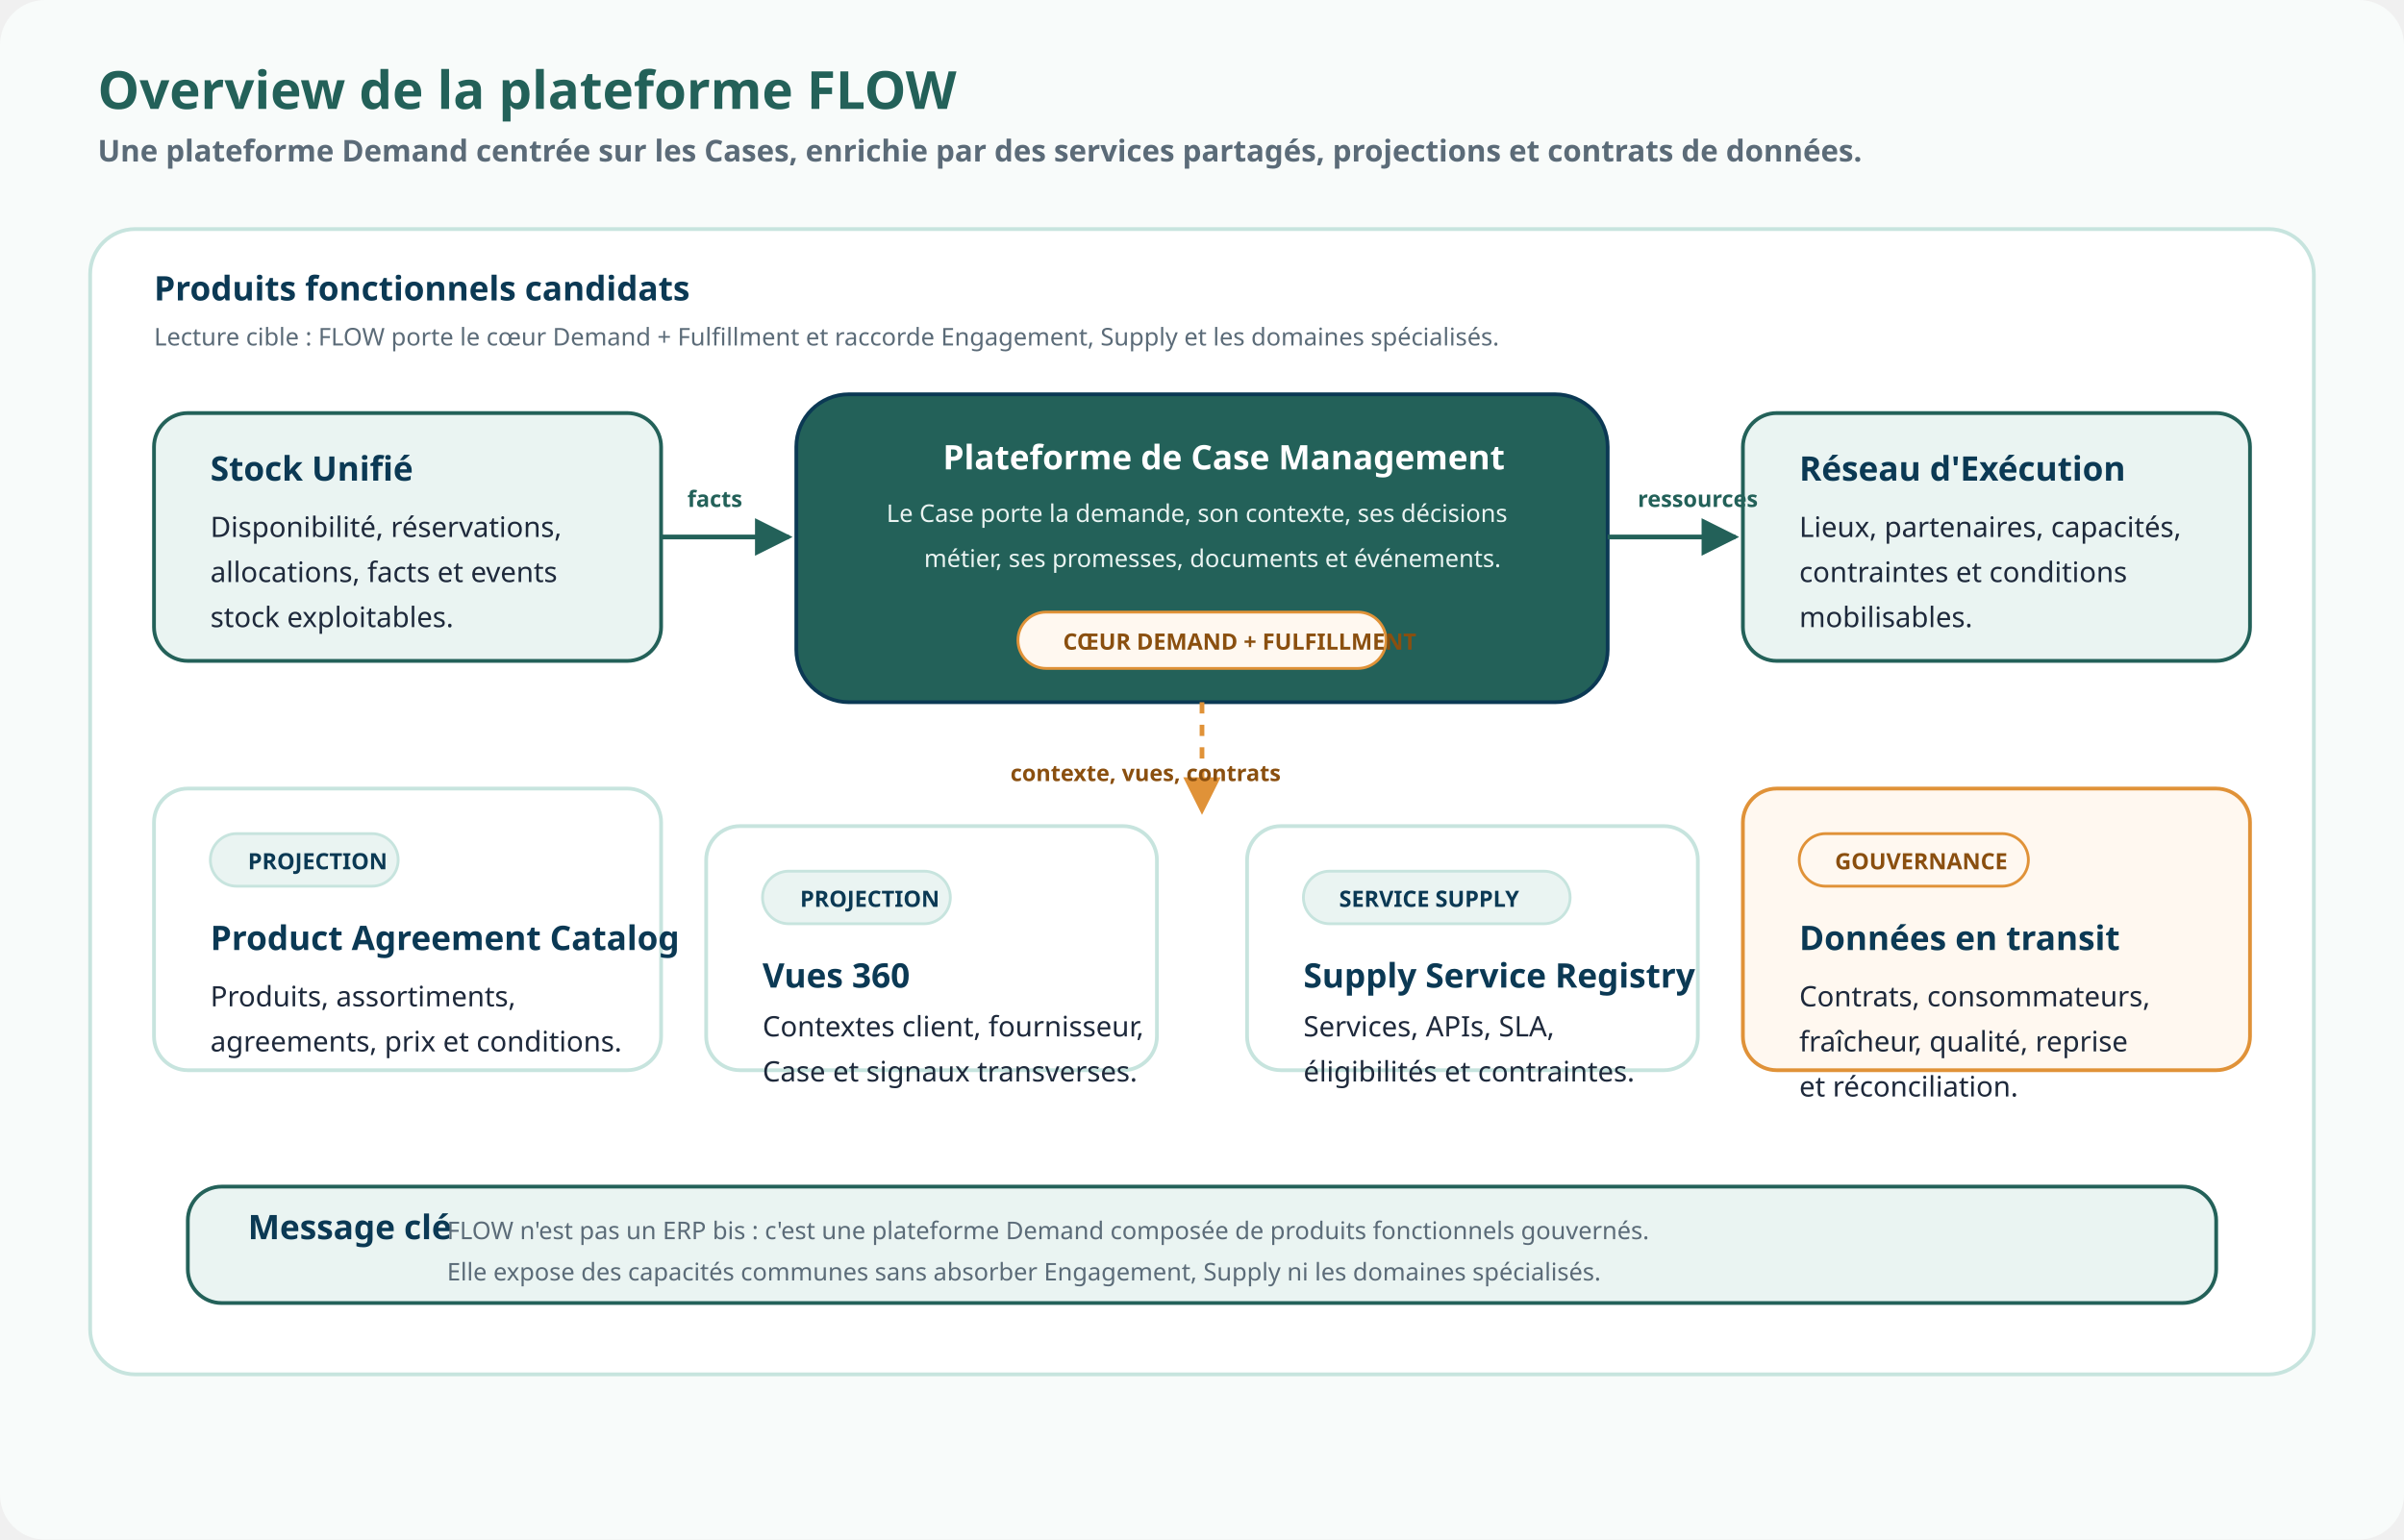
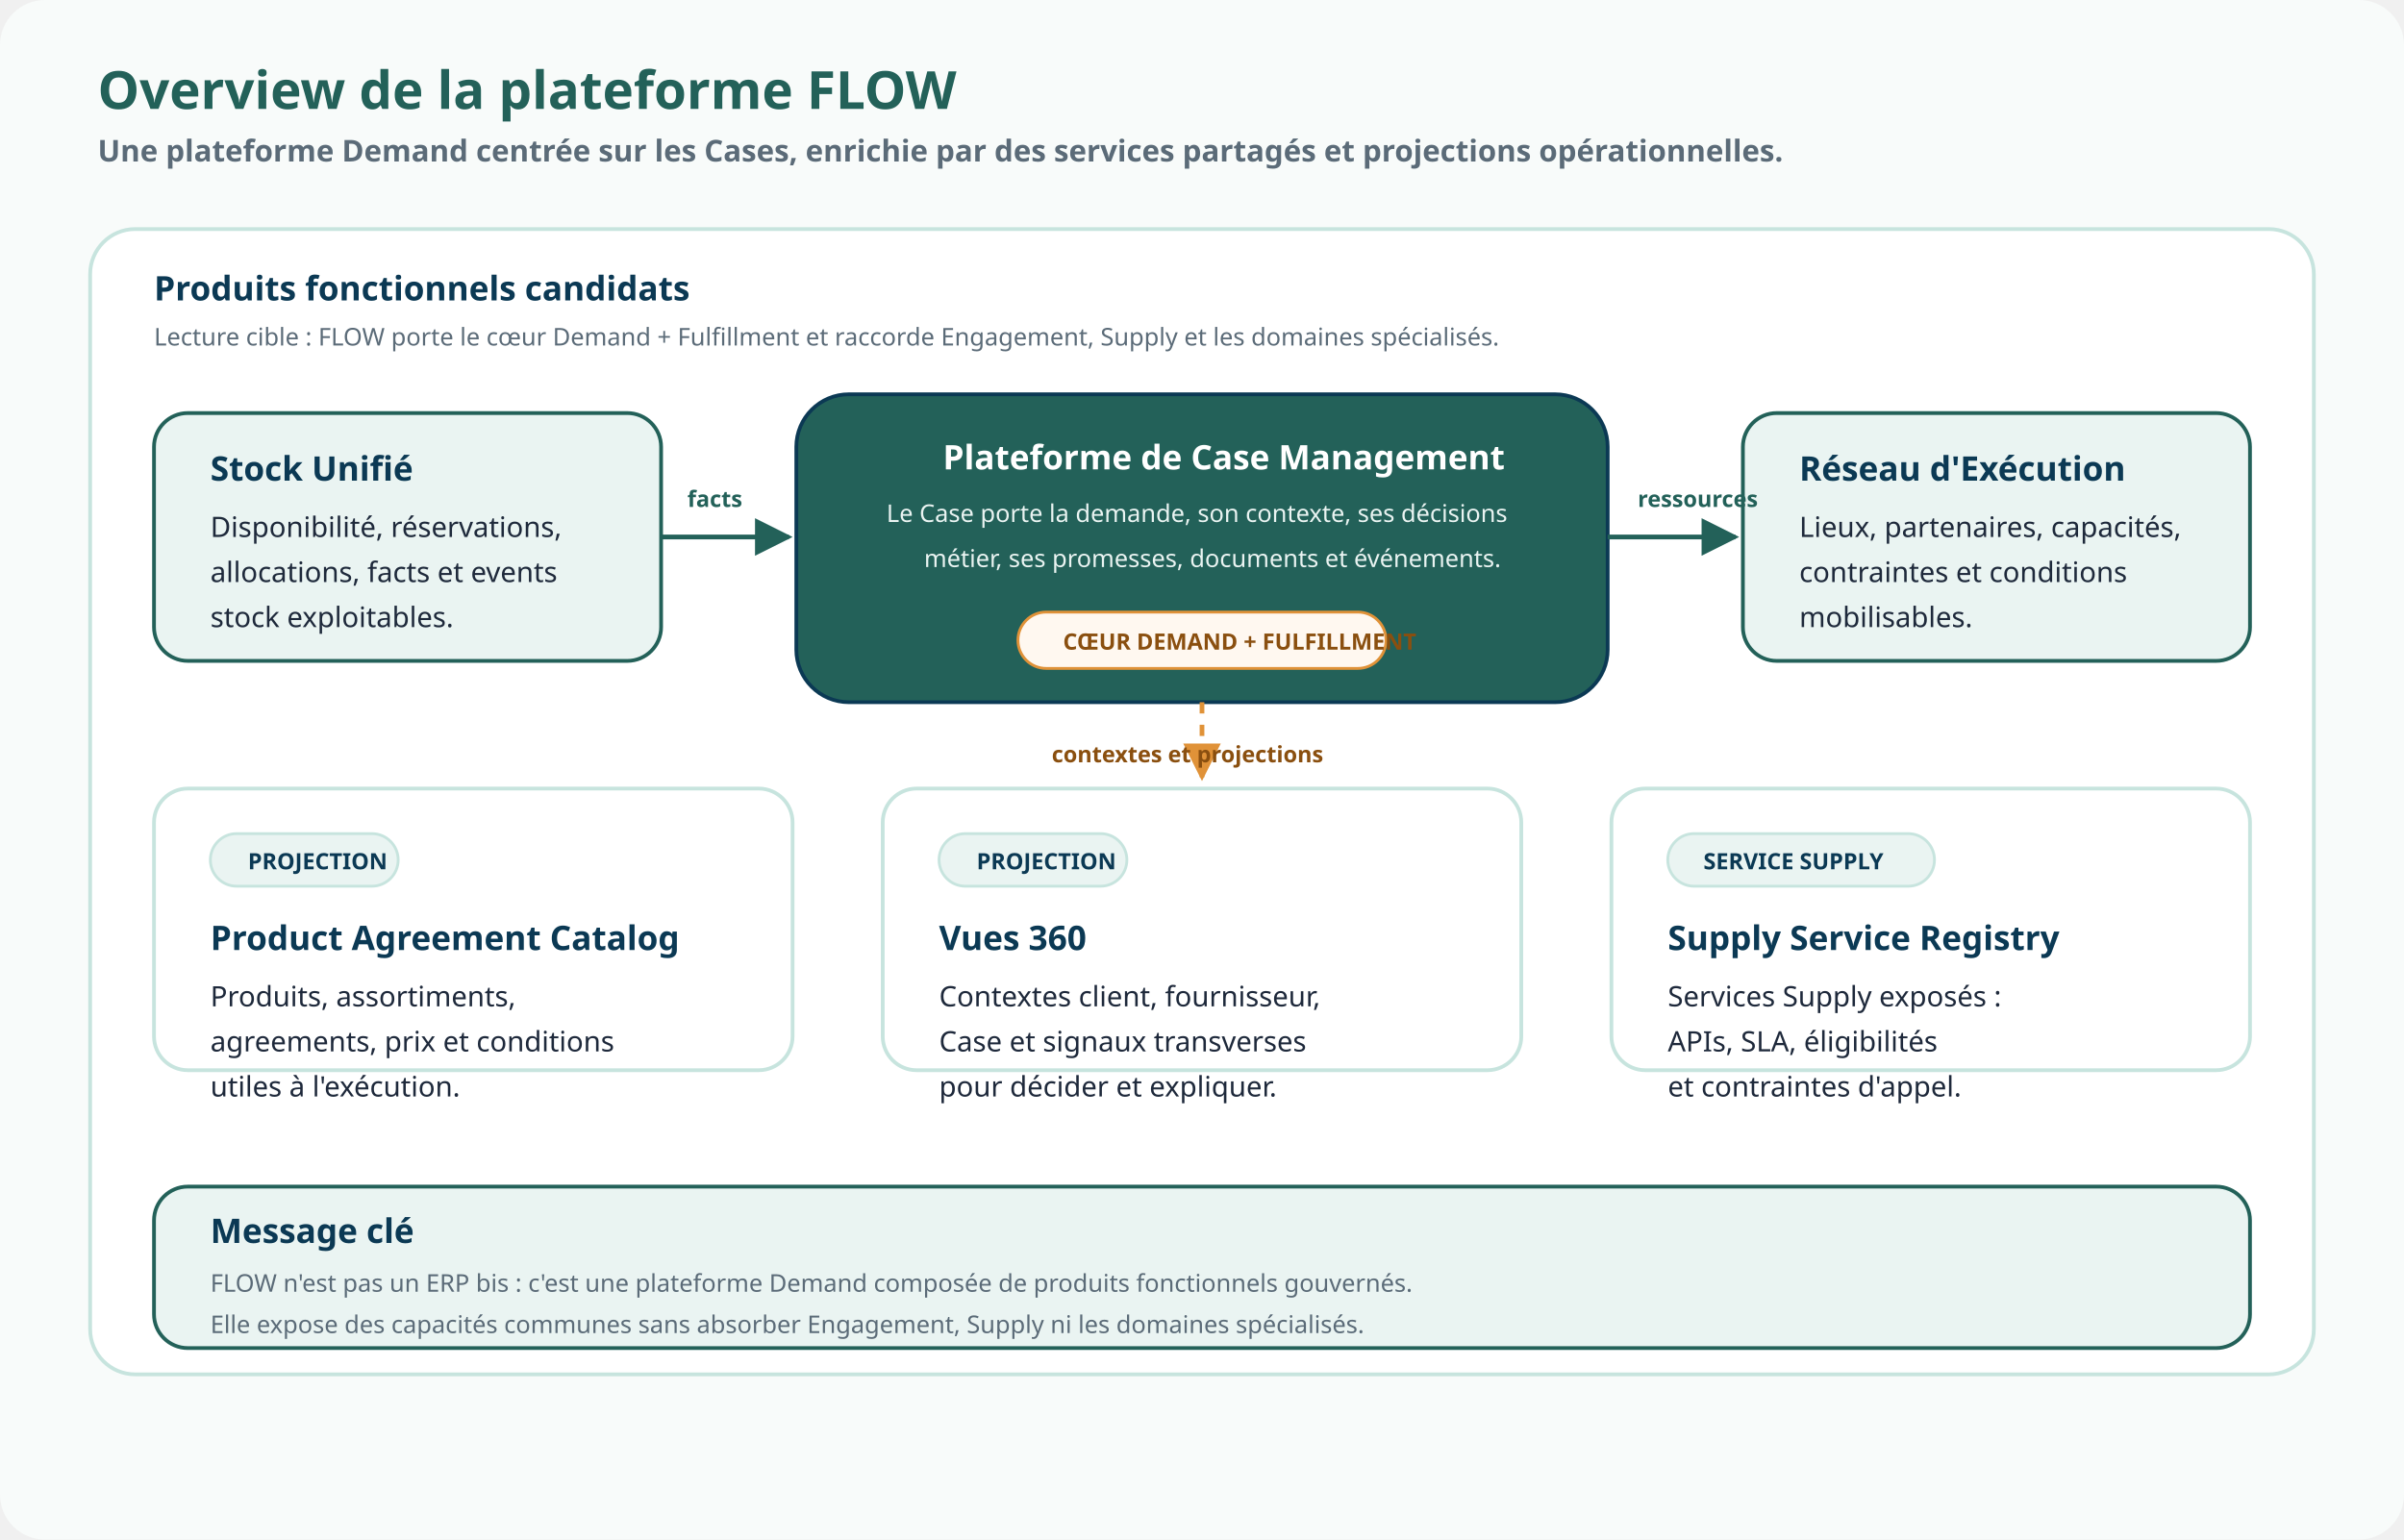
<svg xmlns="http://www.w3.org/2000/svg" width="1280" height="820" viewBox="0 0 1280 820" role="img" aria-labelledby="title desc">
  <defs>
    <style>
      .bg{fill:#f8fbfa}.panel{fill:#fff;stroke:#c7e4de;stroke-width:2}.panelSoft{fill:#eaf4f2;stroke:#236159;stroke-width:2}.accent{fill:#fff8f0;stroke:#e09238;stroke-width:2}.core{fill:#236159;stroke:#0b3954;stroke-width:2}.title{font:700 28px Aptos,Calibri,Segoe UI,sans-serif;fill:#236159}.subtitle{font:600 16px Aptos,Calibri,Segoe UI,sans-serif;fill:#5b6b78}.h{font:700 18px Aptos,Calibri,Segoe UI,sans-serif;fill:#0b3954}.hWhite{font:700 18px Aptos,Calibri,Segoe UI,sans-serif;fill:#fff}.txt{font:500 15px Aptos,Calibri,Segoe UI,sans-serif;fill:#1e293b}.small{font:500 13px Aptos,Calibri,Segoe UI,sans-serif;fill:#5b6b78}.smallWhite{font:500 13px Aptos,Calibri,Segoe UI,sans-serif;fill:#eaf4f2}.pill{fill:#eaf4f2;stroke:#c7e4de;stroke-width:1.5}.pillAccent{fill:#fff8f0;stroke:#e09238;stroke-width:1.5}.pillText{font:700 12px Aptos,Calibri,Segoe UI,sans-serif;fill:#0b3954}.pillAccentText{font:700 12px Aptos,Calibri,Segoe UI,sans-serif;fill:#8a4f0f}.arrow{stroke:#236159;stroke-width:2.5;fill:none;marker-end:url(#arrow)}.arrowAccent{stroke:#e09238;stroke-width:2.5;fill:none;marker-end:url(#arrowAccent)}.dash{stroke-dasharray:6 6}.label{font:700 12px Aptos,Calibri,Segoe UI,sans-serif;fill:#236159}.labelAccent{font:700 12px Aptos,Calibri,Segoe UI,sans-serif;fill:#8a4f0f}
    </style>
    <marker id="arrow" viewBox="0 0 10 10" refX="9" refY="5" markerWidth="8" markerHeight="8" orient="auto-start-reverse">
      <path d="M0,0 L10,5 L0,10 z" fill="#236159" />
    </marker>
    <marker id="arrowAccent" viewBox="0 0 10 10" refX="9" refY="5" markerWidth="8" markerHeight="8" orient="auto-start-reverse">
      <path d="M0,0 L10,5 L0,10 z" fill="#e09238" />
    </marker>
  </defs>
  <rect class="bg" x="0" y="0" width="1280" height="820" rx="24" />
  <text class="title" x="52" y="58">Overview de la plateforme FLOW</text>
-   <text class="subtitle" x="52" y="86">Une plateforme Demand centrée sur les Cases, enrichie par des services partagés, projections et contrats de données.</text>
+   <text class="subtitle" x="52" y="86">Une plateforme Demand centrée sur les Cases, enrichie par des services partagés et projections opérationnelles.</text>
  <rect class="panel" x="48" y="122" width="1184" height="610" rx="24" />
  <text class="h" x="82" y="160">Produits fonctionnels candidats</text>
  <text class="small" x="82" y="184">Lecture cible : FLOW porte le cœur Demand + Fulfillment et raccorde Engagement, Supply et les domaines spécialisés.</text>
  <rect class="core" x="424" y="210" width="432" height="164" rx="28" />
  <text class="hWhite" x="502" y="250">Plateforme de Case Management</text>
  <text class="smallWhite" x="472" y="278">Le Case porte la demande, son contexte, ses décisions</text>
  <text class="smallWhite" x="492" y="302">métier, ses promesses, documents et événements.</text>
  <rect class="pillAccent" x="542" y="326" width="196" height="30" rx="15" />
  <text class="pillAccentText" x="566" y="346">CŒUR DEMAND + FULFILLMENT</text>
  <rect class="panelSoft" x="82" y="220" width="270" height="132" rx="18" />
  <text class="h" x="112" y="256">Stock Unifié</text>
  <text class="txt" x="112" y="286">Disponibilité, réservations,</text>
  <text class="txt" x="112" y="310">allocations, facts et events</text>
  <text class="txt" x="112" y="334">stock exploitables.</text>
  <rect class="panelSoft" x="928" y="220" width="270" height="132" rx="18" />
  <text class="h" x="958" y="256">Réseau d'Exécution</text>
  <text class="txt" x="958" y="286">Lieux, partenaires, capacités,</text>
  <text class="txt" x="958" y="310">contraintes et conditions</text>
  <text class="txt" x="958" y="334">mobilisables.</text>
  <path class="arrow" d="M352 286 C382 286 390 286 420 286" />
  <text class="label" x="366" y="270">facts</text>
  <path class="arrow" d="M856 286 C888 286 894 286 924 286" />
  <text class="label" x="872" y="270">ressources</text>
-   <rect class="panel" x="82" y="420" width="270" height="150" rx="18" />
+   <rect class="panel" x="82" y="420" width="340" height="150" rx="18" />
  <rect class="pill" x="112" y="444" width="100" height="28" rx="14" />
  <text class="pillText" x="132" y="463">PROJECTION</text>
  <text class="h" x="112" y="506">Product Agreement Catalog</text>
  <text class="txt" x="112" y="536">Produits, assortiments,</text>
-   <text class="txt" x="112" y="560">agreements, prix et conditions.</text>
-   <rect class="panel" x="376" y="440" width="240" height="130" rx="18" />
-   <rect class="pill" x="406" y="464" width="100" height="28" rx="14" />
-   <text class="pillText" x="426" y="483">PROJECTION</text>
-   <text class="h" x="406" y="526">Vues 360</text>
-   <text class="txt" x="406" y="552">Contextes client, fournisseur,</text>
-   <text class="txt" x="406" y="576">Case et signaux transverses.</text>
-   <rect class="panel" x="664" y="440" width="240" height="130" rx="18" />
-   <rect class="pill" x="694" y="464" width="142" height="28" rx="14" />
-   <text class="pillText" x="713" y="483">SERVICE SUPPLY</text>
-   <text class="h" x="694" y="526">Supply Service Registry</text>
-   <text class="txt" x="694" y="552">Services, APIs, SLA,</text>
-   <text class="txt" x="694" y="576">éligibilités et contraintes.</text>
-   <rect class="accent" x="928" y="420" width="270" height="150" rx="18" />
-   <rect class="pillAccent" x="958" y="444" width="122" height="28" rx="14" />
-   <text class="pillAccentText" x="977" y="463">GOUVERNANCE</text>
-   <text class="h" x="958" y="506">Données en transit</text>
-   <text class="txt" x="958" y="536">Contrats, consommateurs,</text>
-   <text class="txt" x="958" y="560">fraîcheur, qualité, reprise</text>
-   <text class="txt" x="958" y="584">et réconciliation.</text>
-   <path class="arrowAccent dash" d="M640 374 C640 406 640 408 640 432" />
-   <text class="labelAccent" x="538" y="416">contexte, vues, contrats</text>
-   <rect class="panelSoft" x="100" y="632" width="1080" height="62" rx="18" />
-   <text class="h" x="132" y="660">Message clé</text>
-   <text class="small" x="238" y="660">FLOW n'est pas un ERP bis : c'est une plateforme Demand composée de produits fonctionnels gouvernés.</text>
-   <text class="small" x="238" y="682">Elle expose des capacités communes sans absorber Engagement, Supply ni les domaines spécialisés.</text>
+   <text class="txt" x="112" y="560">agreements, prix et conditions</text>
+   <text class="txt" x="112" y="584">utiles à l'exécution.</text>
+   <rect class="panel" x="470" y="420" width="340" height="150" rx="18" />
+   <rect class="pill" x="500" y="444" width="100" height="28" rx="14" />
+   <text class="pillText" x="520" y="463">PROJECTION</text>
+   <text class="h" x="500" y="506">Vues 360</text>
+   <text class="txt" x="500" y="536">Contextes client, fournisseur,</text>
+   <text class="txt" x="500" y="560">Case et signaux transverses</text>
+   <text class="txt" x="500" y="584">pour décider et expliquer.</text>
+   <rect class="panel" x="858" y="420" width="340" height="150" rx="18" />
+   <rect class="pill" x="888" y="444" width="142" height="28" rx="14" />
+   <text class="pillText" x="907" y="463">SERVICE SUPPLY</text>
+   <text class="h" x="888" y="506">Supply Service Registry</text>
+   <text class="txt" x="888" y="536">Services Supply exposés :</text>
+   <text class="txt" x="888" y="560">APIs, SLA, éligibilités</text>
+   <text class="txt" x="888" y="584">et contraintes d'appel.</text>
+   <path class="arrowAccent dash" d="M640 374 C640 402 640 402 640 414" />
+   <text class="labelAccent" x="560" y="406">contextes et projections</text>
+   <rect class="panelSoft" x="82" y="632" width="1116" height="86" rx="18" />
+   <text class="h" x="112" y="662">Message clé</text>
+   <text class="small" x="112" y="688">FLOW n'est pas un ERP bis : c'est une plateforme Demand composée de produits fonctionnels gouvernés.</text>
+   <text class="small" x="112" y="710">Elle expose des capacités communes sans absorber Engagement, Supply ni les domaines spécialisés.</text>
</svg>
